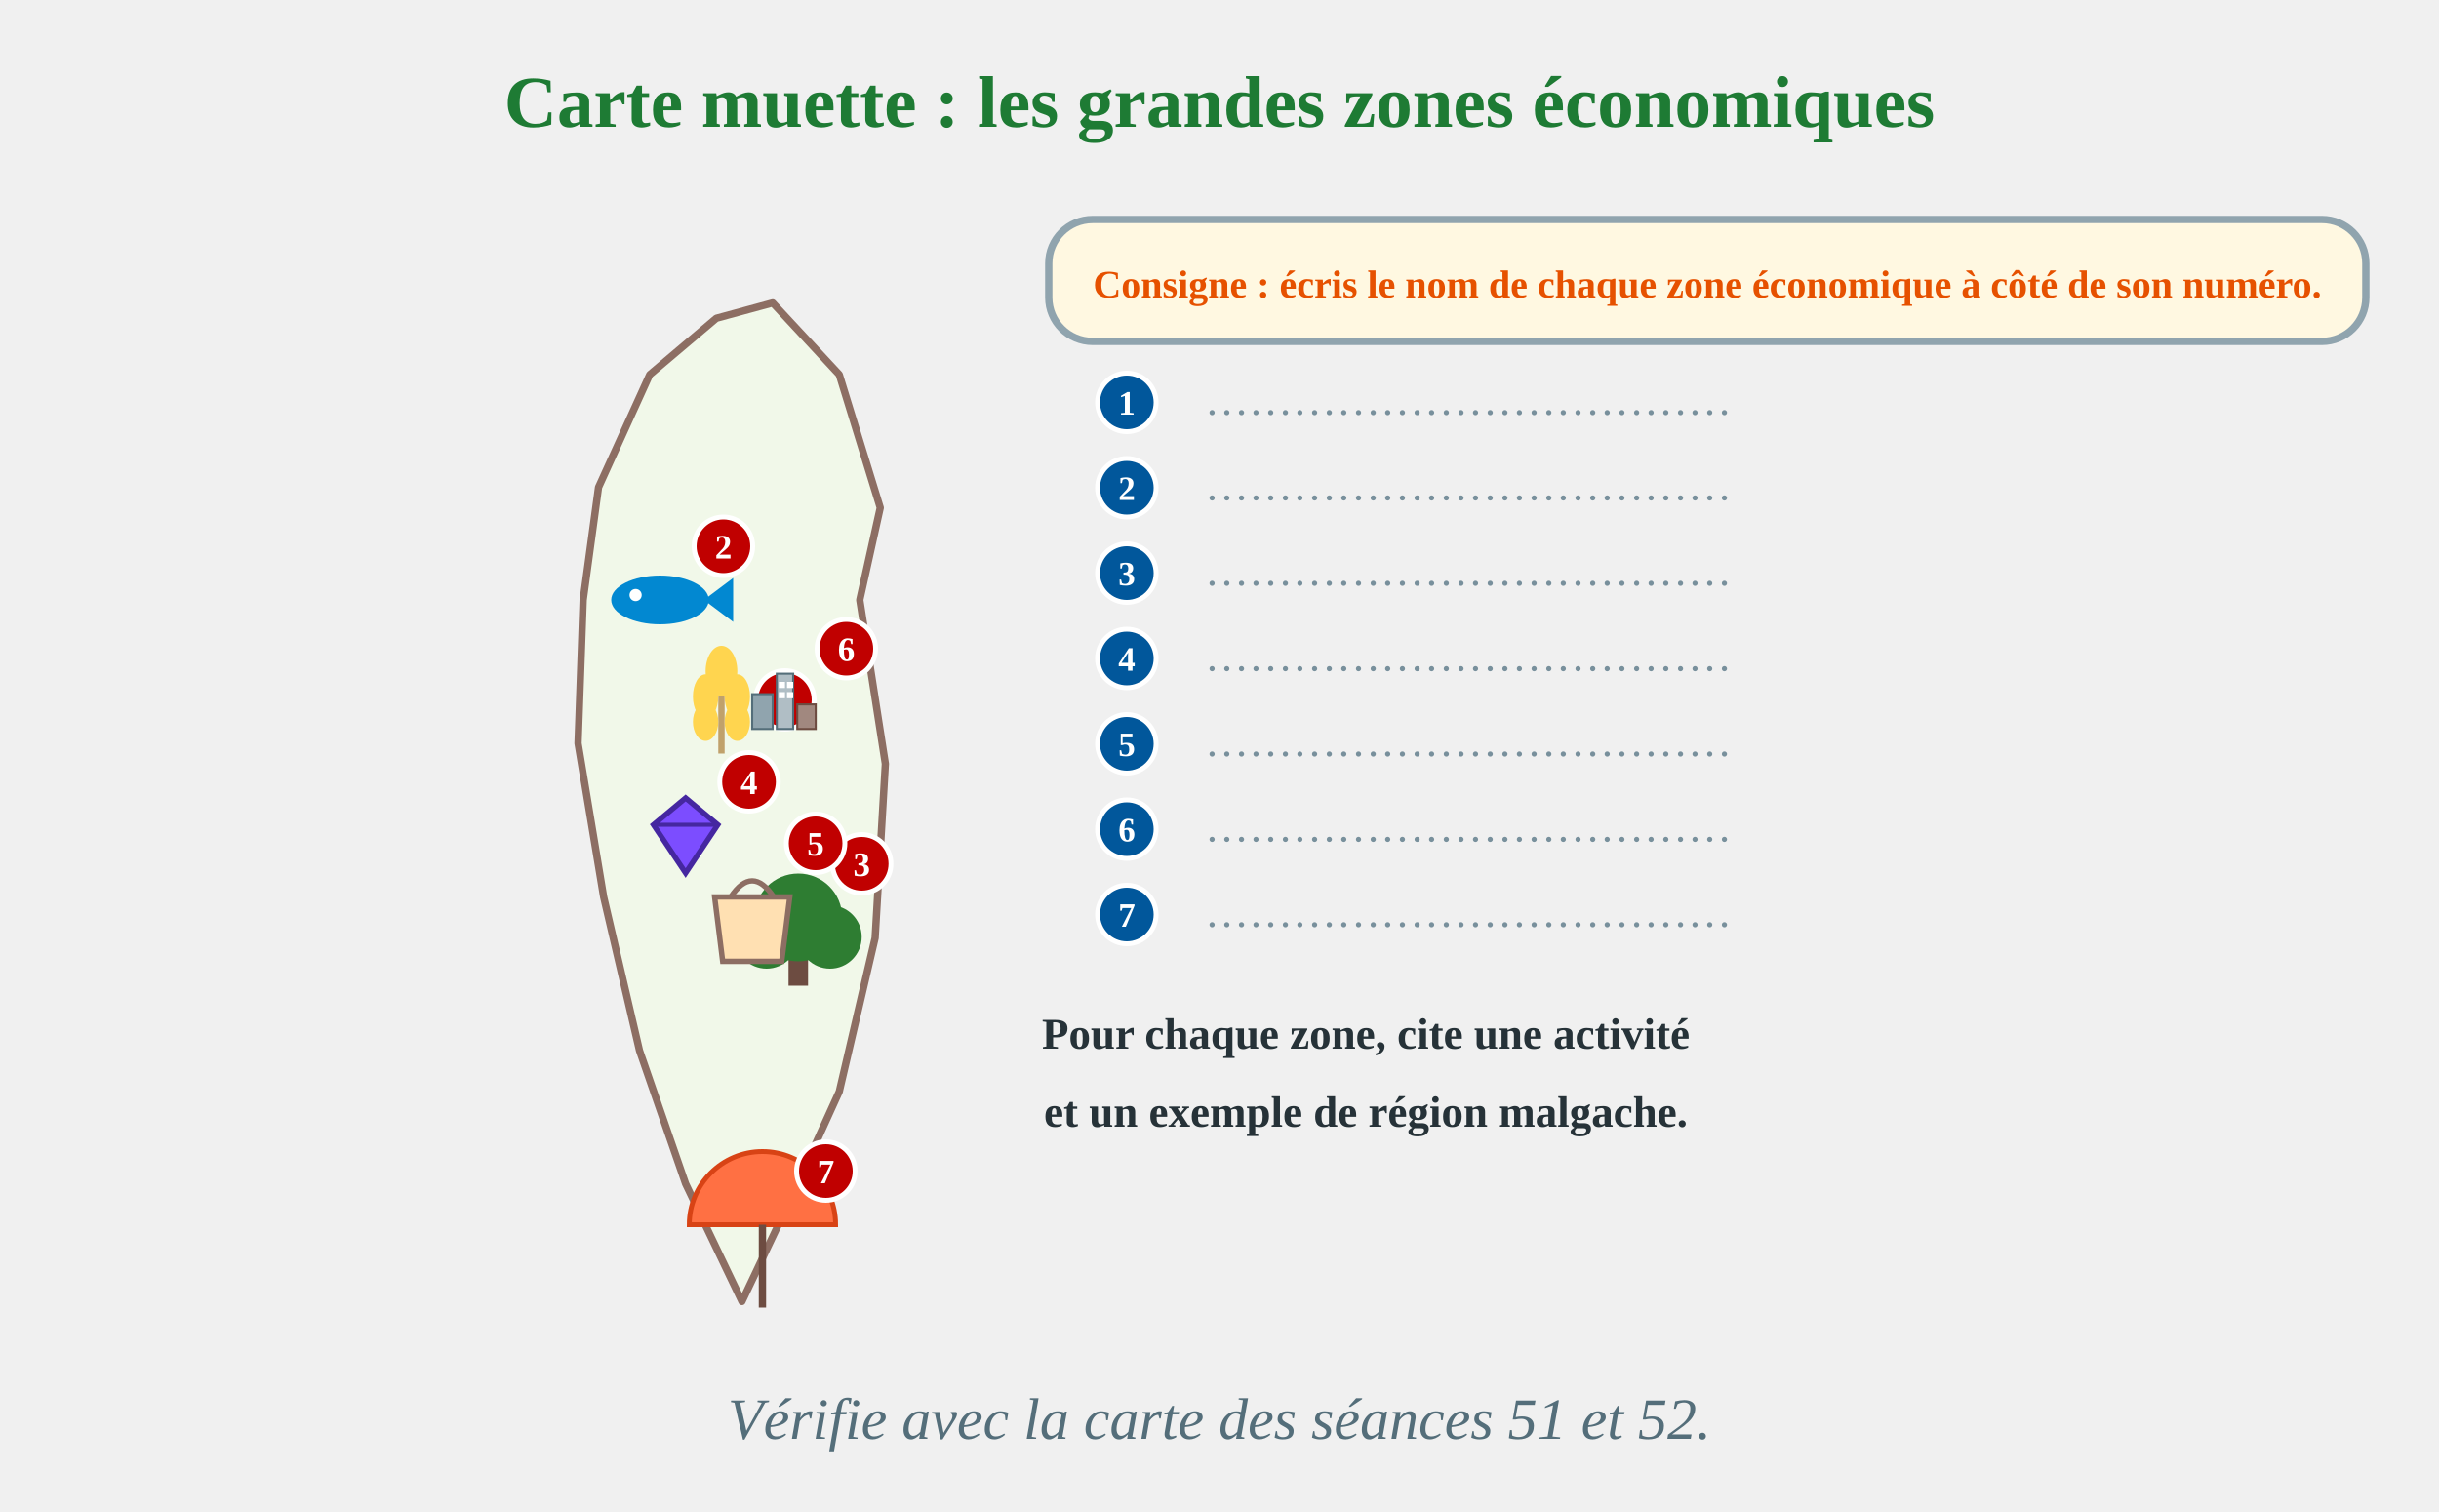
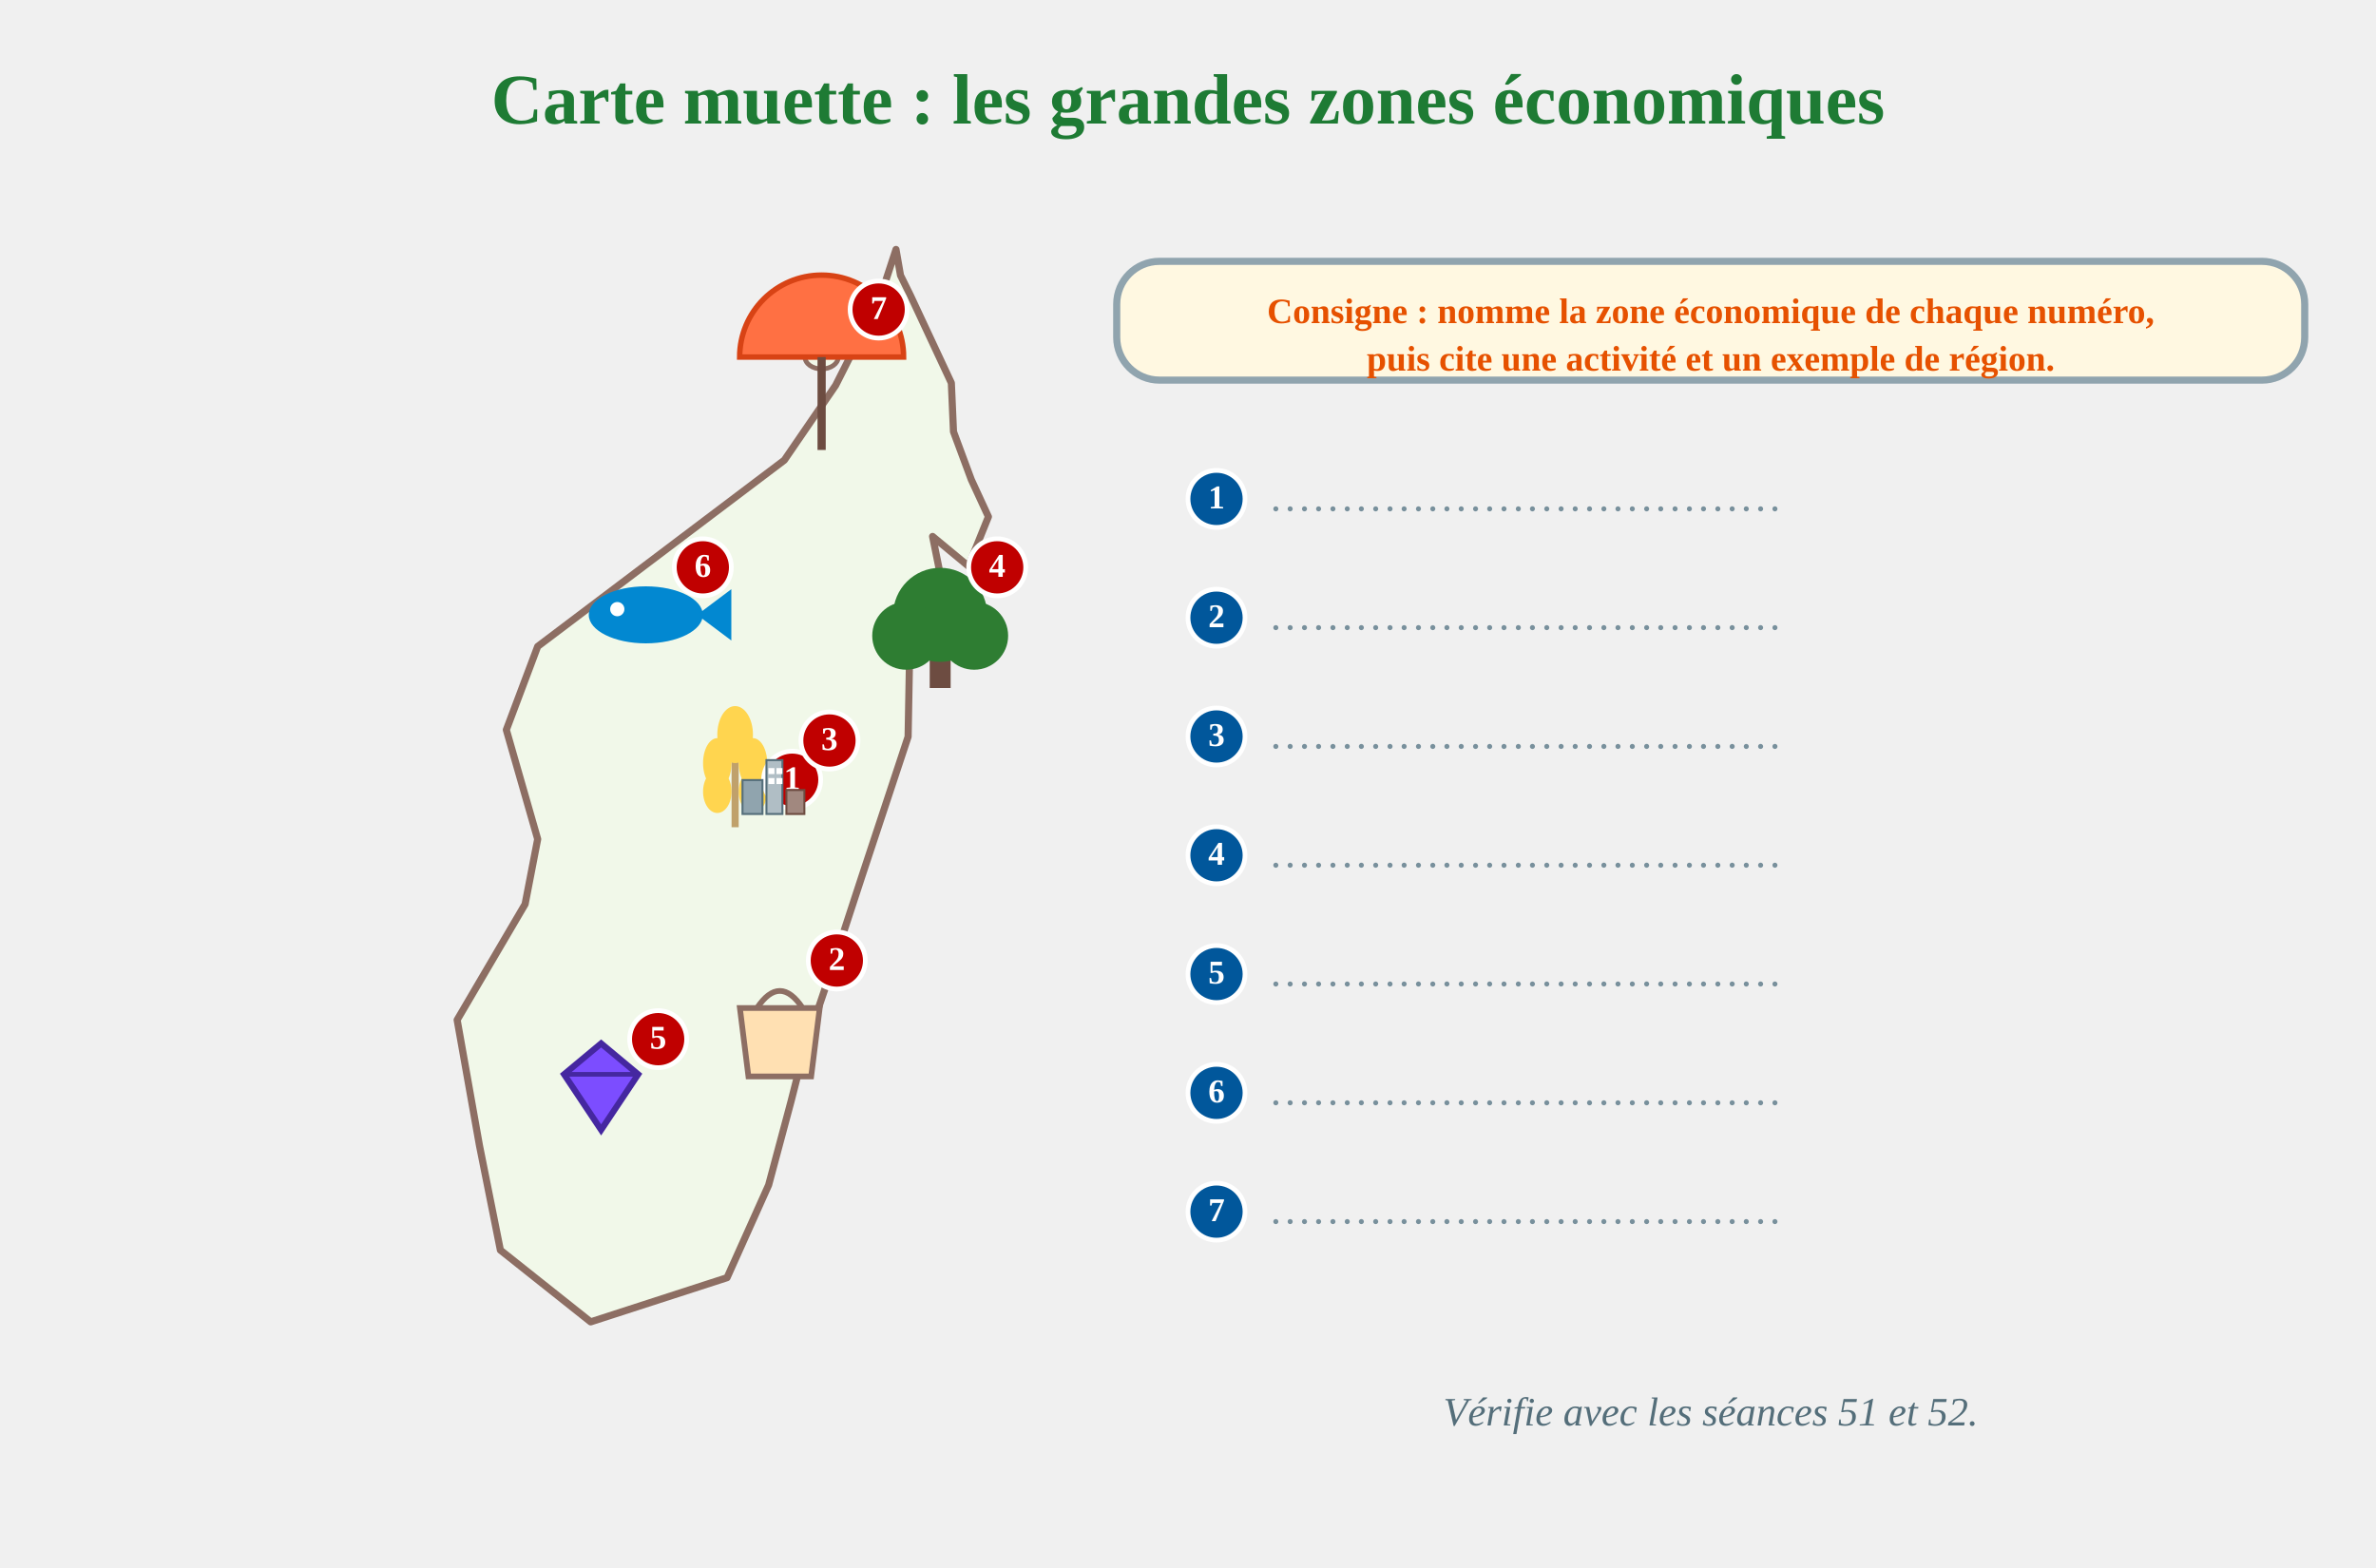
- <svg xmlns="http://www.w3.org/2000/svg" viewBox="0 0 1000 620" font-family="Georgia, 'Times New Roman', serif">
+ <svg xmlns="http://www.w3.org/2000/svg" viewBox="0 0 1000 660" font-family="Georgia, 'Times New Roman', serif">
  <defs>
    <marker id="af" markerWidth="12" markerHeight="12" refX="9" refY="5" orient="auto">
      <path d="M 0 0 L 10 5 L 0 10 Z" fill="#546E7A" />
    </marker>
    <marker id="afR" markerWidth="12" markerHeight="12" refX="9" refY="5" orient="auto">
      <path d="M 0 0 L 10 5 L 0 10 Z" fill="#C00000" />
    </marker>
    <marker id="afV" markerWidth="12" markerHeight="12" refX="9" refY="5" orient="auto">
      <path d="M 0 0 L 10 5 L 0 10 Z" fill="#1E7B34" />
    </marker>
    <marker id="afB" markerWidth="12" markerHeight="12" refX="9" refY="5" orient="auto">
      <path d="M 0 0 L 10 5 L 0 10 Z" fill="#01579B" />
    </marker>
  </defs>
  <text x="500" y="52" text-anchor="middle" font-size="30" font-weight="bold" fill="#1E7B34">Carte muette : les grandes zones économiques</text>
-   <g transform="translate(300 330) scale(2.1) translate(-50 -100)">
-     <path d="M 58 2 L 71 16 L 79 42 L 75 60 L 80 92 L 78 126 L 71 156 L 61 178 L 52 197 L 41 174 L 32 148 L 25 118 L 20 88 L 21 60 L 24 38 L 34 16 L 47 5 Z" fill="#F1F8E9" stroke="#8D6E63" stroke-width="1.429" stroke-linejoin="round" />
-   </g>
-   <g transform="translate(295.8,309) scale(1.3)">
+   <path d="M377.1 105.0 L379.0 115.9 L383.1 124.2 L400.4 161.2 L401.3 181.7 L408.8 201.9 L416.0 217.5 L407.6 238.3 L392.5 225.8 L396.3 244.6 L382.8 277.1 L382.2 310.1 L363.0 368.1 L348.6 412.1 L338.3 442.5 L332.9 463.7 L323.5 498.8 L306.0 537.8 L248.6 556.4 L210.6 526.2 L201.8 482.2 L192.4 429.3 L221.0 380.6 L226.3 353.2 L213.1 307.2 L226.3 272.1 L330.1 193.7 L351.7 162.2 L370.6 124.8 Z" fill="#F1F8E9" stroke="#8D6E63" stroke-width="3" stroke-linejoin="round" />
+   <ellipse cx="345.8" cy="150.3" rx="7" ry="5" fill="#F1F8E9" stroke="#8D6E63" stroke-width="2" />
+   <ellipse cx="396.0" cy="268.8" rx="3.5" ry="10" fill="#F1F8E9" stroke="#8D6E63" stroke-width="2" />
+   <g transform="translate(309.4,348.2) scale(1.5)">
    <line x1="0" y1="0" x2="0" y2="-26" stroke="#C0A16B" stroke-width="2" />
    <ellipse cx="0" cy="-26" rx="5" ry="8" fill="#FFD54F" />
    <ellipse cx="-5" cy="-18" rx="4" ry="7" fill="#FFD54F" />
    <ellipse cx="5" cy="-18" rx="4" ry="7" fill="#FFD54F" />
    <ellipse cx="-5" cy="-10" rx="4" ry="6" fill="#FFD54F" />
    <ellipse cx="5" cy="-10" rx="4" ry="6" fill="#FFD54F" />
  </g>
-   <circle cx="321.8" cy="287" r="12" fill="#C00000" stroke="#FFF" stroke-width="2" />
-   <text x="321.8" y="292" text-anchor="middle" font-size="14" font-weight="bold" fill="#FFF">1</text>
-   <g transform="translate(270.6,246) scale(1)">
-     <ellipse cx="0" cy="0" rx="20" ry="10" fill="#0288D1" />
-     <path d="M 18 0 L 30 -9 L 30 9 Z" fill="#0288D1" />
-     <circle cx="-10" cy="-2" r="2.5" fill="#FFF" />
-   </g>
-   <circle cx="296.6" cy="224" r="12" fill="#C00000" stroke="#FFF" stroke-width="2" />
-   <text x="296.6" y="229" text-anchor="middle" font-size="14" font-weight="bold" fill="#FFF">2</text>
-   <g transform="translate(327.3,376.2) scale(1)">
-     <rect x="-4" y="8" width="8" height="20" fill="#6D4C41" />
-     <circle cx="0" cy="0" r="18" fill="#2E7D32" />
-     <circle cx="-13" cy="8" r="13" fill="#2E7D32" />
-     <circle cx="13" cy="8" r="13" fill="#2E7D32" />
-   </g>
-   <circle cx="353.3" cy="354.2" r="12" fill="#C00000" stroke="#FFF" stroke-width="2" />
-   <text x="353.3" y="359.2" text-anchor="middle" font-size="14" font-weight="bold" fill="#FFF">3</text>
-   <g transform="translate(281.1,342.6) scale(1.1)">
-     <path d="M 0 -14 L 12 -4 L 0 14 L -12 -4 Z" fill="#7C4DFF" stroke="#4527A0" stroke-width="2" />
-     <path d="M -12 -4 L 12 -4" stroke="#4527A0" stroke-width="1.5" />
-   </g>
-   <circle cx="307.1" cy="320.6" r="12" fill="#C00000" stroke="#FFF" stroke-width="2" />
-   <text x="307.1" y="325.6" text-anchor="middle" font-size="14" font-weight="bold" fill="#FFF">4</text>
-   <g transform="translate(308.4,367.8) scale(1.1)">
+   <circle cx="333.4" cy="328.2" r="12" fill="#C00000" stroke="#FFF" stroke-width="2" />
+   <text x="333.4" y="332.2" text-anchor="middle" font-size="14" font-weight="bold" fill="#FFF">1</text>
+   <g transform="translate(328.2,424.3) scale(1.2)">
    <path d="M -14 0 L 14 0 L 11 24 L -11 24 Z" fill="#FFE0B2" stroke="#8D6E63" stroke-width="2" />
    <path d="M -8 0 Q 0 -12 8 0" fill="none" stroke="#8D6E63" stroke-width="2" />
  </g>
-   <circle cx="334.4" cy="345.8" r="12" fill="#C00000" stroke="#FFF" stroke-width="2" />
-   <text x="334.4" y="350.8" text-anchor="middle" font-size="14" font-weight="bold" fill="#FFF">5</text>
-   <g transform="translate(321,288) scale(0.42)">
+   <circle cx="352.2" cy="404.3" r="12" fill="#C00000" stroke="#FFF" stroke-width="2" />
+   <text x="352.2" y="408.3" text-anchor="middle" font-size="14" font-weight="bold" fill="#FFF">2</text>
+   <g transform="translate(325.1,331.7) scale(0.42)">
    <rect x="-30" y="-8" width="20" height="34" fill="#90A4AE" stroke="#546E7A" stroke-width="2" />
    <rect x="-6" y="-28" width="16" height="54" fill="#B0BEC5" stroke="#546E7A" stroke-width="2" />
    <rect x="14" y="2" width="18" height="24" fill="#A1887F" stroke="#6D4C41" stroke-width="2" />
    <rect x="-4" y="-20" width="6" height="6" fill="#FFF" />
    <rect x="4" y="-20" width="6" height="6" fill="#FFF" />
    <rect x="-4" y="-10" width="6" height="6" fill="#FFF" />
    <rect x="4" y="-10" width="6" height="6" fill="#FFF" />
  </g>
-   <circle cx="347" cy="266" r="12" fill="#C00000" stroke="#FFF" stroke-width="2" />
-   <text x="347" y="271" text-anchor="middle" font-size="14" font-weight="bold" fill="#FFF">6</text>
-   <g transform="translate(312.6,502.2) scale(1)">
+   <circle cx="349.1" cy="311.7" r="12" fill="#C00000" stroke="#FFF" stroke-width="2" />
+   <text x="349.1" y="315.7" text-anchor="middle" font-size="14" font-weight="bold" fill="#FFF">3</text>
+   <g transform="translate(395.7,258.8) scale(1.1)">
+     <rect x="-4" y="8" width="8" height="20" fill="#6D4C41" />
+     <circle cx="0" cy="0" r="18" fill="#2E7D32" />
+     <circle cx="-13" cy="8" r="13" fill="#2E7D32" />
+     <circle cx="13" cy="8" r="13" fill="#2E7D32" />
+   </g>
+   <circle cx="419.7" cy="238.8" r="12" fill="#C00000" stroke="#FFF" stroke-width="2" />
+   <text x="419.7" y="242.8" text-anchor="middle" font-size="14" font-weight="bold" fill="#FFF">4</text>
+   <g transform="translate(253.0,457.4) scale(1.3)">
+     <path d="M 0 -14 L 12 -4 L 0 14 L -12 -4 Z" fill="#7C4DFF" stroke="#4527A0" stroke-width="2" />
+     <path d="M -12 -4 L 12 -4" stroke="#4527A0" stroke-width="1.5" />
+   </g>
+   <circle cx="277.0" cy="437.4" r="12" fill="#C00000" stroke="#FFF" stroke-width="2" />
+   <text x="277.0" y="441.4" text-anchor="middle" font-size="14" font-weight="bold" fill="#FFF">5</text>
+   <g transform="translate(271.8,258.8) scale(1.2)">
+     <ellipse cx="0" cy="0" rx="20" ry="10" fill="#0288D1" />
+     <path d="M 18 0 L 30 -9 L 30 9 Z" fill="#0288D1" />
+     <circle cx="-10" cy="-2" r="2.5" fill="#FFF" />
+   </g>
+   <circle cx="295.8" cy="238.8" r="12" fill="#C00000" stroke="#FFF" stroke-width="2" />
+   <text x="295.8" y="242.8" text-anchor="middle" font-size="14" font-weight="bold" fill="#FFF">6</text>
+   <g transform="translate(345.8,150.3) scale(1.15)">
    <path d="M -30 0 A 30 30 0 0 1 30 0 Z" fill="#FF7043" stroke="#D84315" stroke-width="2" />
    <line x1="0" y1="0" x2="0" y2="34" stroke="#6D4C41" stroke-width="3" />
  </g>
-   <circle cx="338.6" cy="480.2" r="12" fill="#C00000" stroke="#FFF" stroke-width="2" />
-   <text x="338.6" y="485.2" text-anchor="middle" font-size="14" font-weight="bold" fill="#FFF">7</text>
-   <rect x="430" y="90" width="540" height="50" rx="18" fill="#FFF8E1" stroke="#90A4AE" stroke-width="3" />
-   <text x="700" y="122" text-anchor="middle" font-size="16" fill="#E65100" font-weight="bold">Consigne : écris le nom de chaque zone économique à côté de son numéro.</text>
-   <circle cx="462" cy="165" r="12" fill="#01579B" stroke="#FFF" stroke-width="2" />
-   <text x="462" y="170" text-anchor="middle" font-size="14" font-weight="bold" fill="#FFF">1</text>
-   <text x="494" y="170" text-anchor="start" font-size="18" fill="#78909C">………………………………</text>
-   <circle cx="462" cy="200" r="12" fill="#01579B" stroke="#FFF" stroke-width="2" />
-   <text x="462" y="205" text-anchor="middle" font-size="14" font-weight="bold" fill="#FFF">2</text>
-   <text x="494" y="205" text-anchor="start" font-size="18" fill="#78909C">………………………………</text>
-   <circle cx="462" cy="235" r="12" fill="#01579B" stroke="#FFF" stroke-width="2" />
-   <text x="462" y="240" text-anchor="middle" font-size="14" font-weight="bold" fill="#FFF">3</text>
-   <text x="494" y="240" text-anchor="start" font-size="18" fill="#78909C">………………………………</text>
-   <circle cx="462" cy="270" r="12" fill="#01579B" stroke="#FFF" stroke-width="2" />
-   <text x="462" y="275" text-anchor="middle" font-size="14" font-weight="bold" fill="#FFF">4</text>
-   <text x="494" y="275" text-anchor="start" font-size="18" fill="#78909C">………………………………</text>
-   <circle cx="462" cy="305" r="12" fill="#01579B" stroke="#FFF" stroke-width="2" />
-   <text x="462" y="310" text-anchor="middle" font-size="14" font-weight="bold" fill="#FFF">5</text>
-   <text x="494" y="310" text-anchor="start" font-size="18" fill="#78909C">………………………………</text>
-   <circle cx="462" cy="340" r="12" fill="#01579B" stroke="#FFF" stroke-width="2" />
-   <text x="462" y="345" text-anchor="middle" font-size="14" font-weight="bold" fill="#FFF">6</text>
-   <text x="494" y="345" text-anchor="start" font-size="18" fill="#78909C">………………………………</text>
-   <circle cx="462" cy="375" r="12" fill="#01579B" stroke="#FFF" stroke-width="2" />
-   <text x="462" y="380" text-anchor="middle" font-size="14" font-weight="bold" fill="#FFF">7</text>
-   <text x="494" y="380" text-anchor="start" font-size="18" fill="#78909C">………………………………</text>
-   <text x="560" y="430" text-anchor="middle" font-size="18" fill="#263238" font-weight="bold">Pour chaque zone, cite une activité</text>
-   <text x="560" y="462" text-anchor="middle" font-size="18" fill="#263238" font-weight="bold">et un exemple de région malgache.</text>
-   <text x="500" y="590" text-anchor="middle" font-size="24" fill="#546E7A" font-style="italic">Vérifie avec la carte des séances 51 et 52.</text>
+   <circle cx="369.8" cy="130.3" r="12" fill="#C00000" stroke="#FFF" stroke-width="2" />
+   <text x="369.8" y="134.3" text-anchor="middle" font-size="14" font-weight="bold" fill="#FFF">7</text>
+   <rect x="470" y="110" width="500" height="50" rx="18" fill="#FFF8E1" stroke="#90A4AE" stroke-width="3" />
+   <text x="720" y="136" text-anchor="middle" font-size="15" fill="#E65100" font-weight="bold">Consigne : nomme la zone économique de chaque numéro,</text>
+   <text x="720" y="156" text-anchor="middle" font-size="15" fill="#E65100" font-weight="bold">puis cite une activité et un exemple de région.</text>
+   <circle cx="512.0" cy="210.0" r="12" fill="#01579B" stroke="#FFF" stroke-width="2" />
+   <text x="512.0" y="214.0" text-anchor="middle" font-size="14" font-weight="bold" fill="#FFF">1</text>
+   <text x="534" y="215" text-anchor="start" font-size="18" fill="#78909C">………………………………</text>
+   <circle cx="512.0" cy="260.0" r="12" fill="#01579B" stroke="#FFF" stroke-width="2" />
+   <text x="512.0" y="264.0" text-anchor="middle" font-size="14" font-weight="bold" fill="#FFF">2</text>
+   <text x="534" y="265" text-anchor="start" font-size="18" fill="#78909C">………………………………</text>
+   <circle cx="512.0" cy="310.0" r="12" fill="#01579B" stroke="#FFF" stroke-width="2" />
+   <text x="512.0" y="314.0" text-anchor="middle" font-size="14" font-weight="bold" fill="#FFF">3</text>
+   <text x="534" y="315" text-anchor="start" font-size="18" fill="#78909C">………………………………</text>
+   <circle cx="512.0" cy="360.0" r="12" fill="#01579B" stroke="#FFF" stroke-width="2" />
+   <text x="512.0" y="364.0" text-anchor="middle" font-size="14" font-weight="bold" fill="#FFF">4</text>
+   <text x="534" y="365" text-anchor="start" font-size="18" fill="#78909C">………………………………</text>
+   <circle cx="512.0" cy="410.0" r="12" fill="#01579B" stroke="#FFF" stroke-width="2" />
+   <text x="512.0" y="414.0" text-anchor="middle" font-size="14" font-weight="bold" fill="#FFF">5</text>
+   <text x="534" y="415" text-anchor="start" font-size="18" fill="#78909C">………………………………</text>
+   <circle cx="512.0" cy="460.0" r="12" fill="#01579B" stroke="#FFF" stroke-width="2" />
+   <text x="512.0" y="464.0" text-anchor="middle" font-size="14" font-weight="bold" fill="#FFF">6</text>
+   <text x="534" y="465" text-anchor="start" font-size="18" fill="#78909C">………………………………</text>
+   <circle cx="512.0" cy="510.0" r="12" fill="#01579B" stroke="#FFF" stroke-width="2" />
+   <text x="512.0" y="514.0" text-anchor="middle" font-size="14" font-weight="bold" fill="#FFF">7</text>
+   <text x="534" y="515" text-anchor="start" font-size="18" fill="#78909C">………………………………</text>
+   <text x="720" y="600" text-anchor="middle" font-size="17" fill="#546E7A" font-style="italic">Vérifie avec les séances 51 et 52.</text>
</svg>
